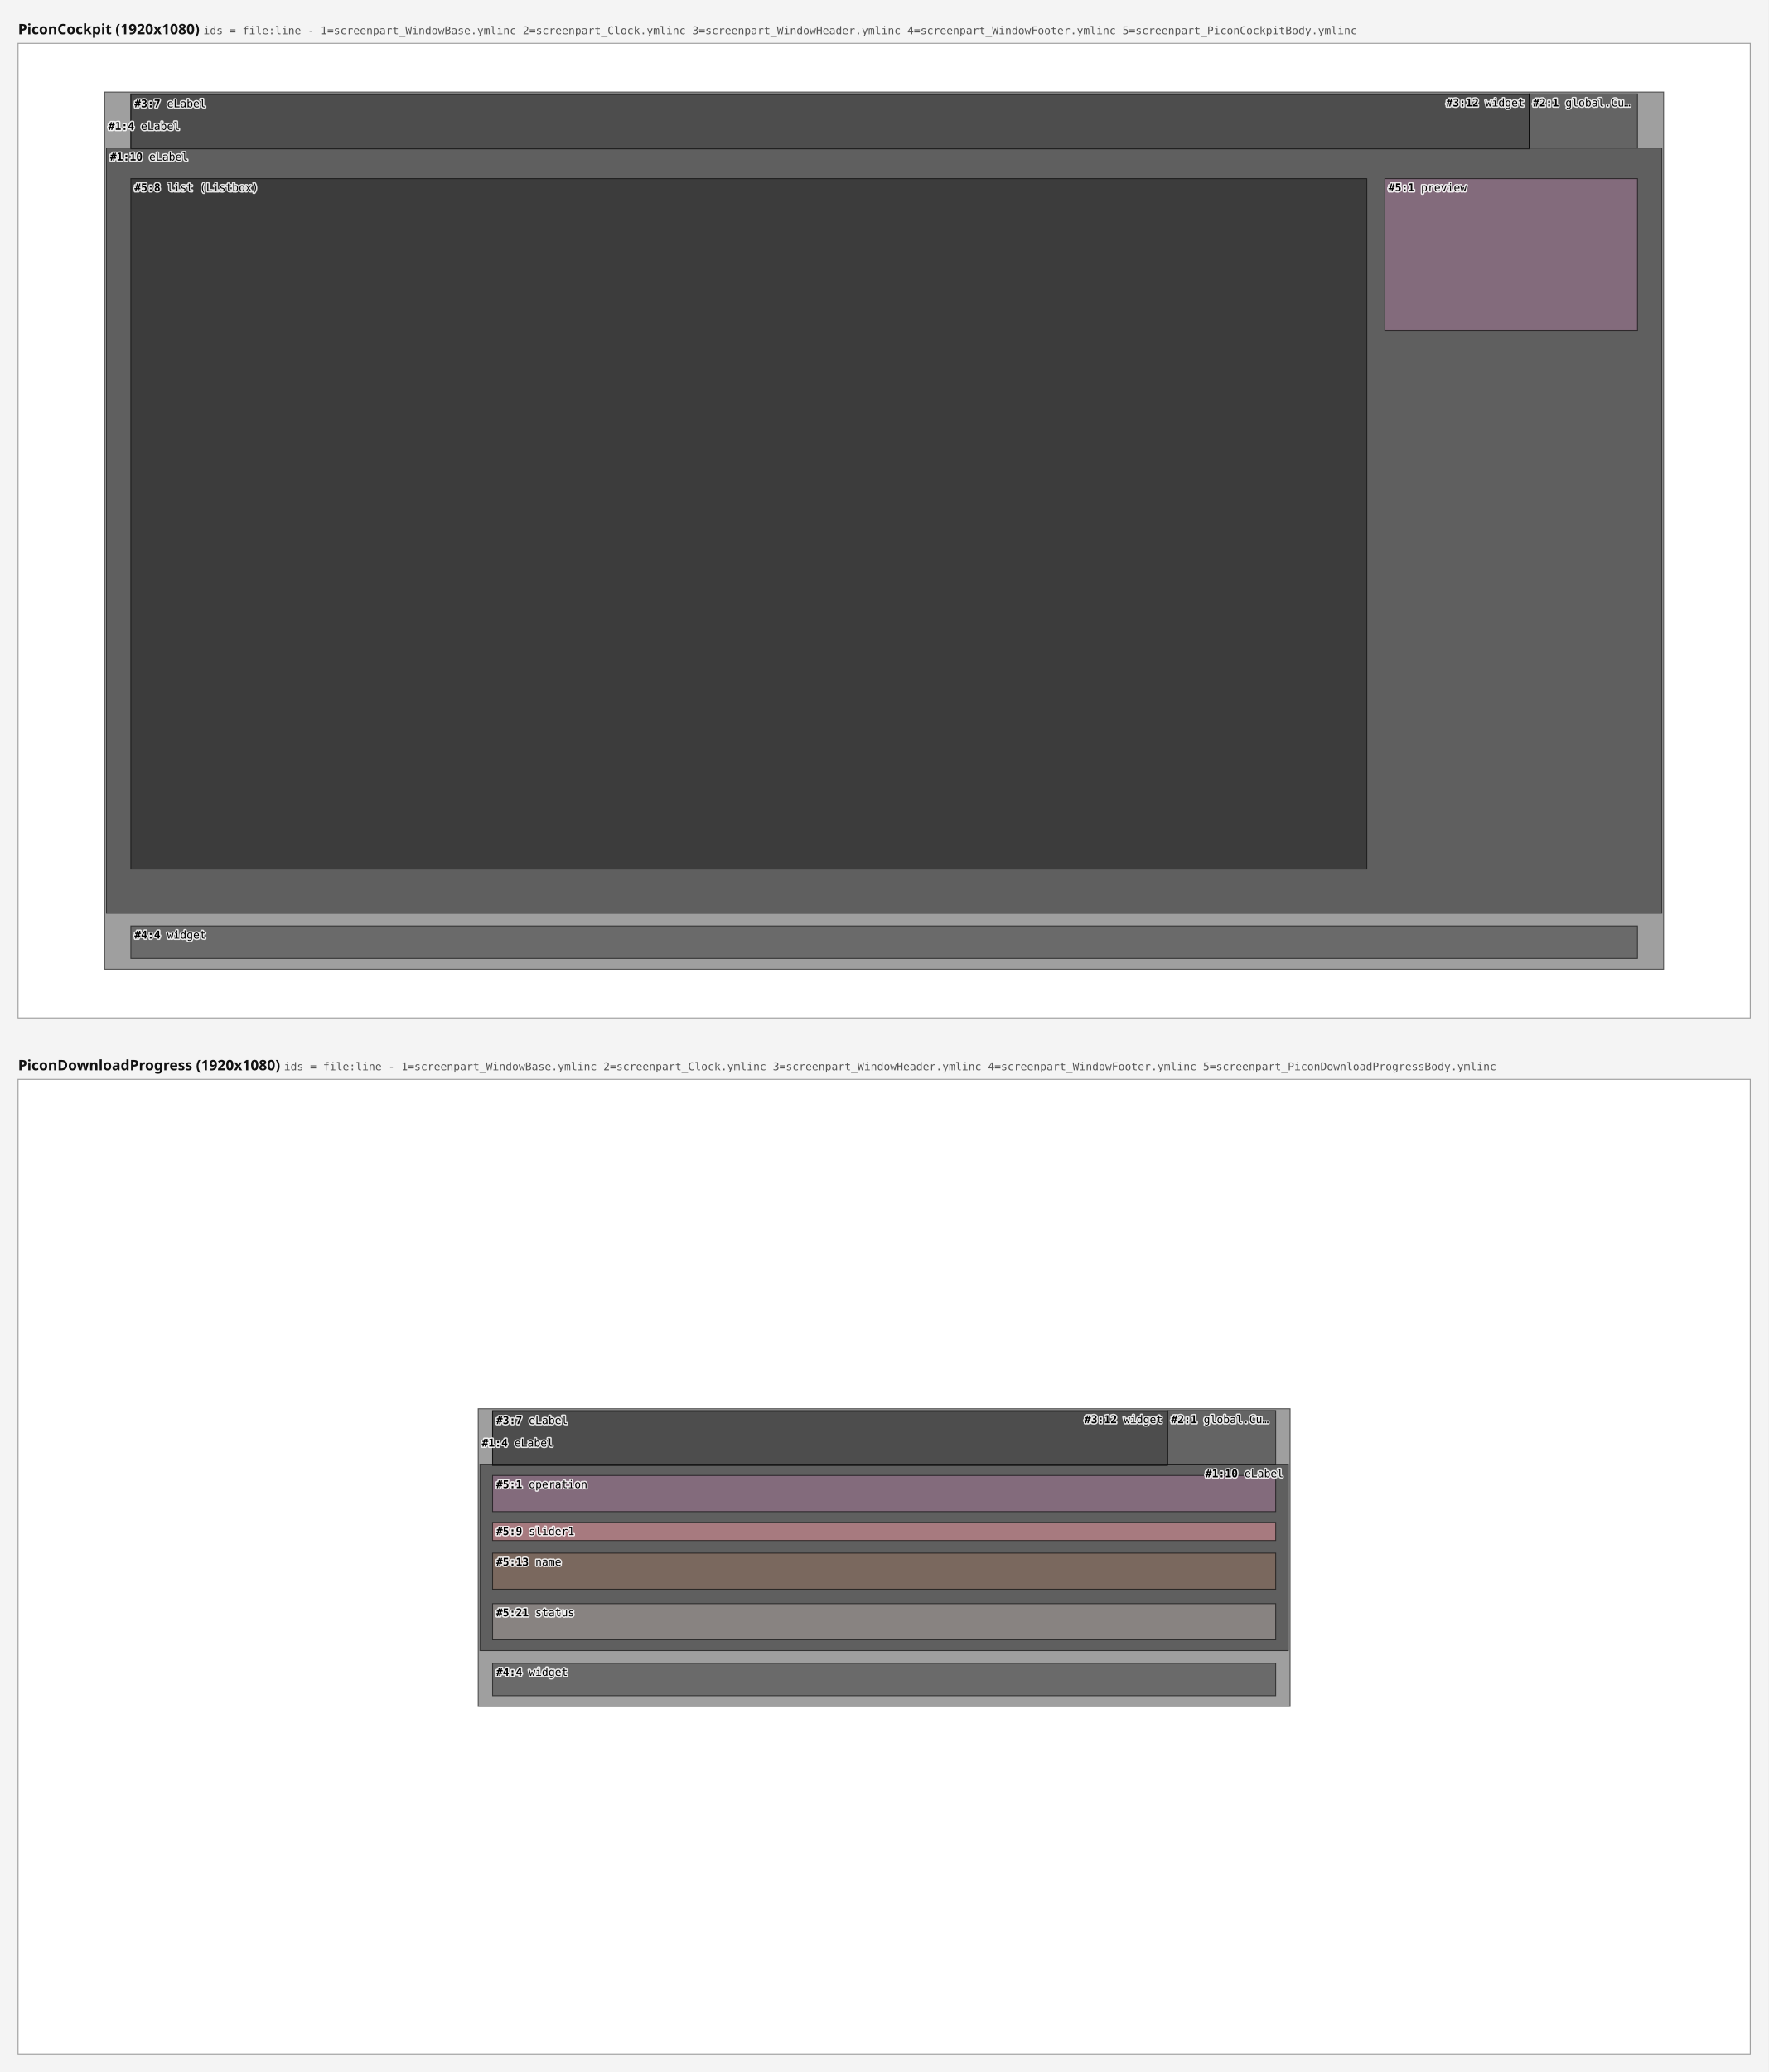
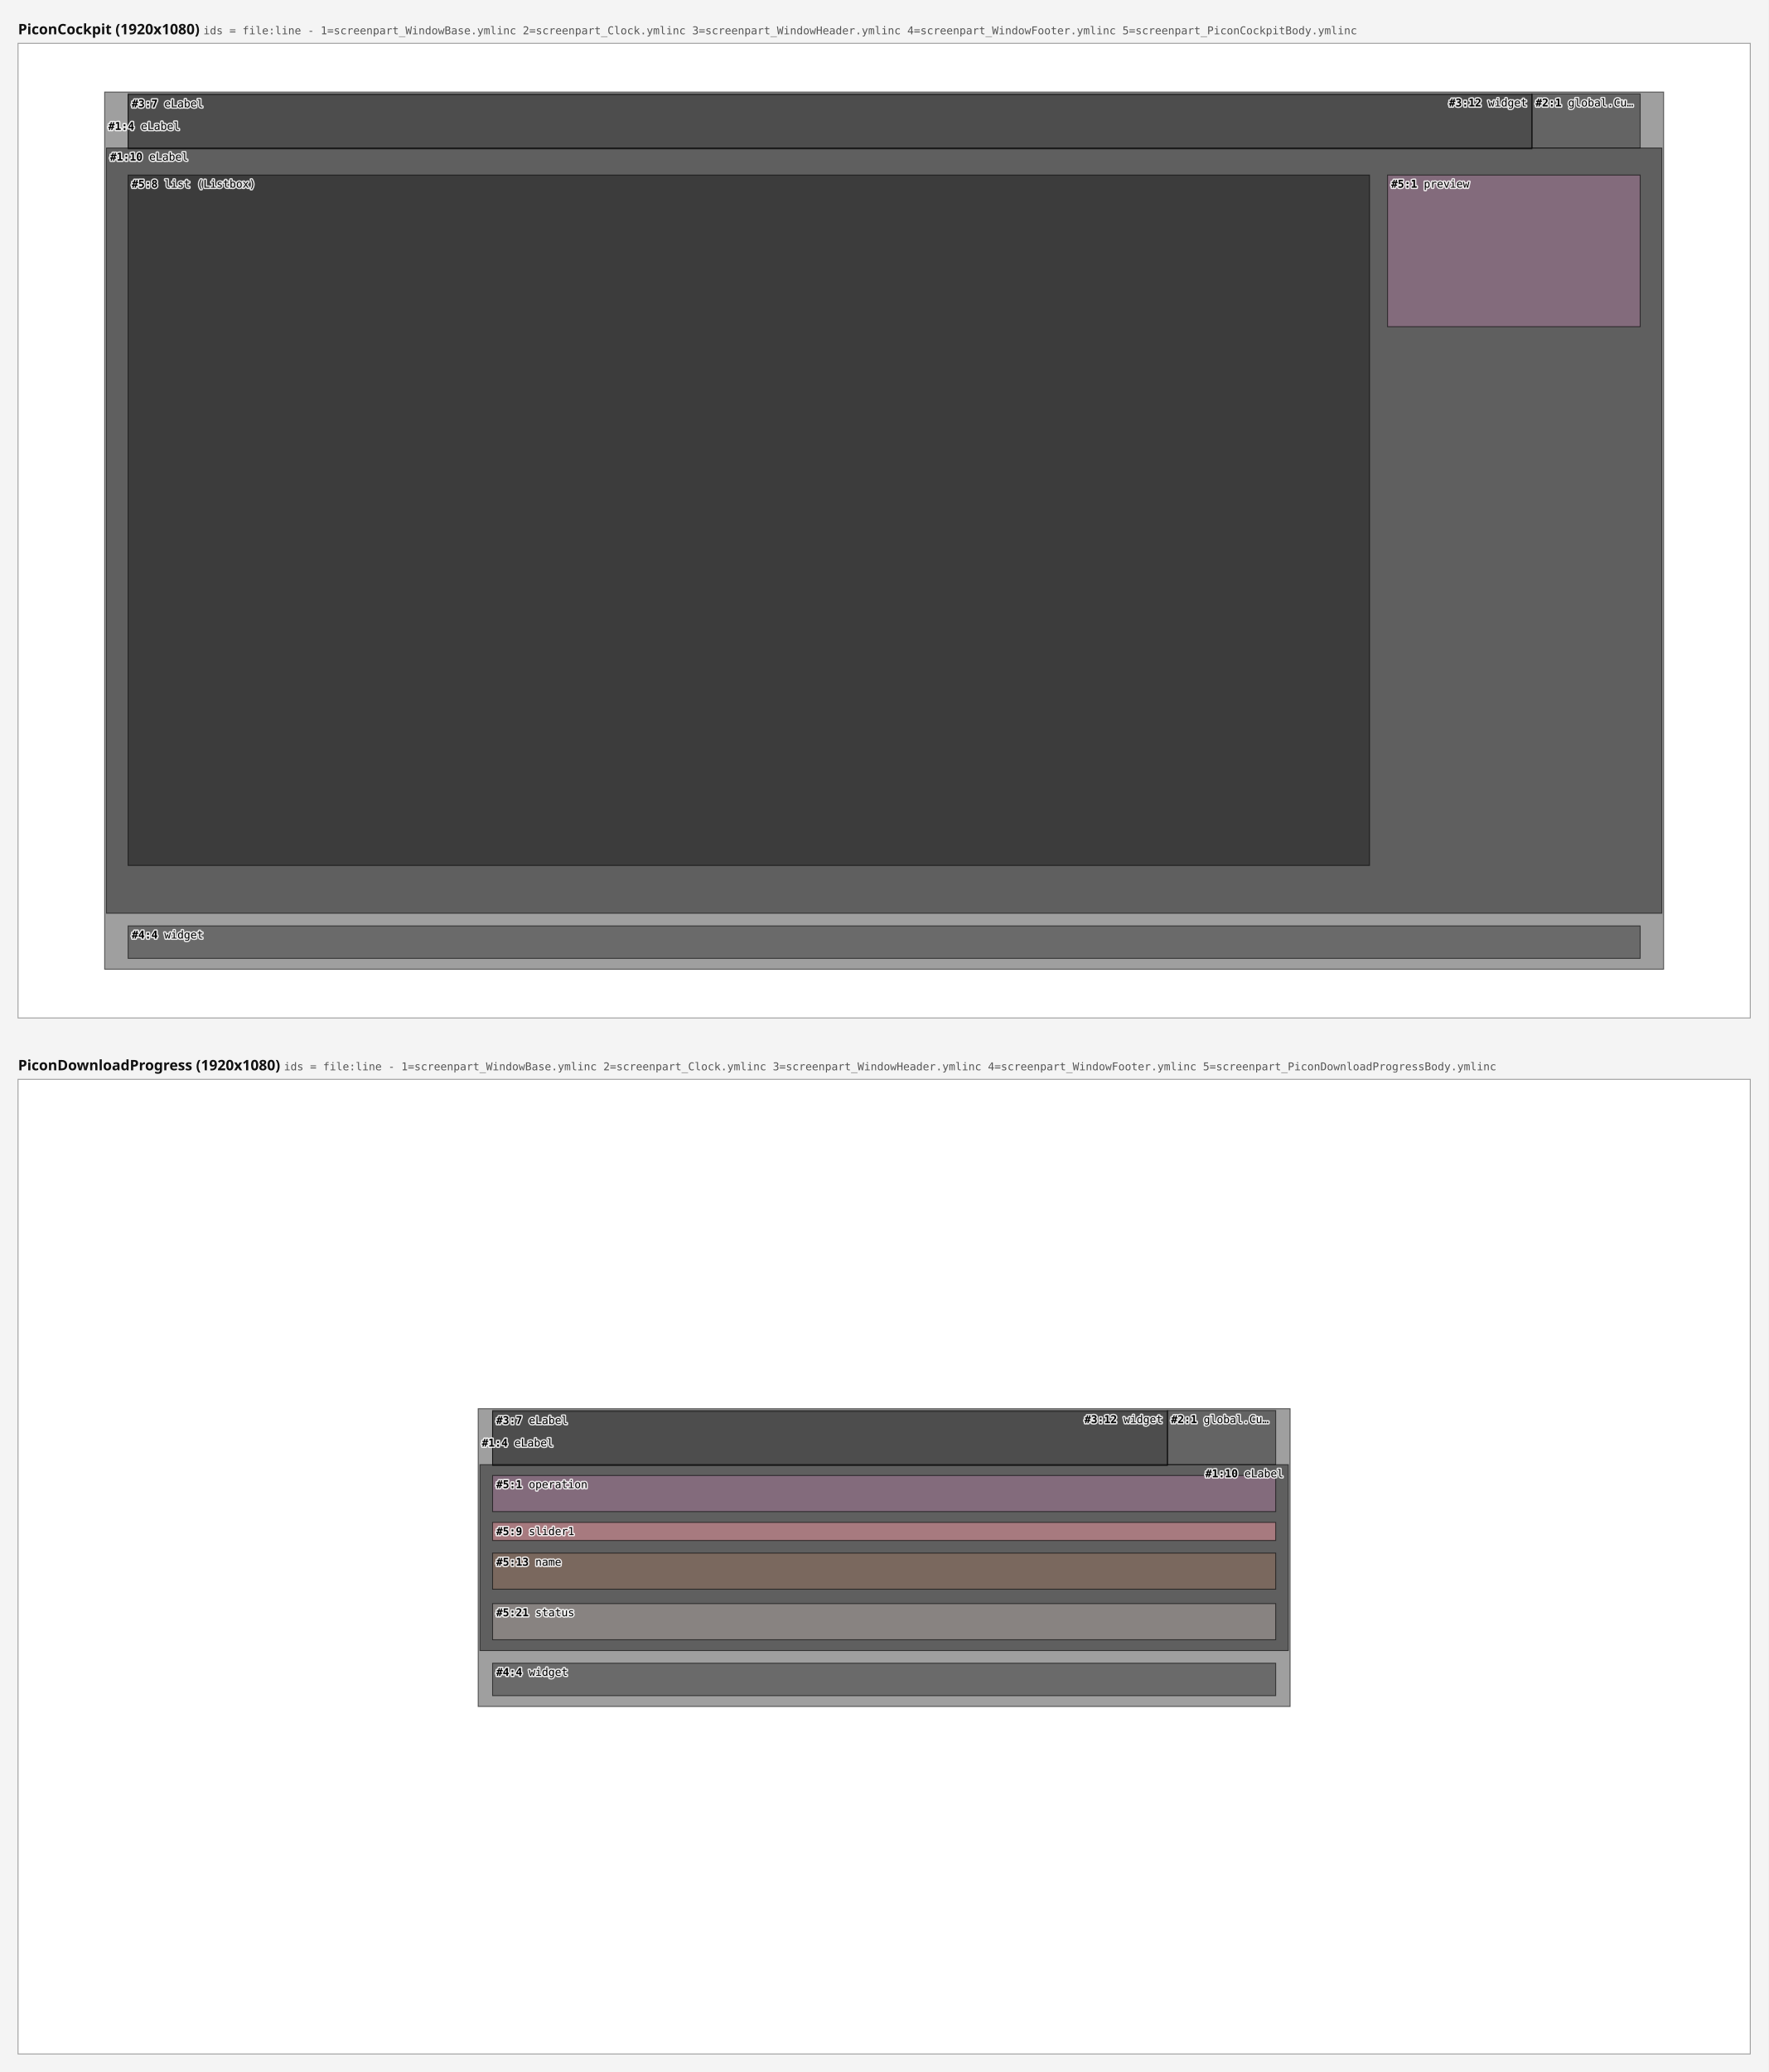
<svg xmlns="http://www.w3.org/2000/svg" width="1960" height="2296" viewBox="0 0 1960 2296">
  <rect x="0" y="0" width="1960" height="2296" fill="#f4f4f4" />
  <text x="20" y="38" font-family="sans-serif" font-size="16" font-weight="bold" fill="#111111">PiconCockpit (1920x1080) <tspan font-family="monospace" font-size="12" font-weight="normal" fill="#555555">ids = file:line - 1=screenpart_WindowBase.ymlinc  2=screenpart_Clock.ymlinc  3=screenpart_WindowHeader.ymlinc  4=screenpart_WindowFooter.ymlinc  5=screenpart_PiconCockpitBody.ymlinc</tspan>
  </text>
  <g data-screen="0" transform="translate(20,48)">
    <rect x="0" y="0" width="1920" height="1080" fill="#ffffff" stroke="#999999" stroke-width="1" />
    <rect data-ref="0:0" data-src="screenpart_WindowBase.ymlinc:4" x="96" y="54" width="1728" height="972" fill="#2c2c2c" fill-opacity="0.45" stroke="#000000" stroke-opacity="0.6" stroke-width="1" />
    <rect data-ref="0:1" data-src="screenpart_WindowBase.ymlinc:10" x="98" y="116" width="1724" height="848" fill="#121212" fill-opacity="0.45" stroke="#000000" stroke-opacity="0.6" stroke-width="1" />
-     <rect data-ref="0:7" data-src="screenpart_PiconCockpitBody.ymlinc:8" x="125" y="150" width="1370" height="765" fill="#121212" fill-opacity="0.45" stroke="#000000" stroke-opacity="0.6" stroke-width="1" />
-     <rect data-ref="0:6" data-src="screenpart_PiconCockpitBody.ymlinc:1" x="1515" y="150" width="280" height="168" fill="#b07aa1" fill-opacity="0.45" stroke="#000000" stroke-opacity="0.6" stroke-width="1" />
-     <rect data-ref="0:5" data-src="screenpart_WindowFooter.ymlinc:4" x="125" y="978" width="1670" height="36" fill="#2c2c2c" fill-opacity="0.45" stroke="#000000" stroke-opacity="0.6" stroke-width="1" />
-     <rect data-ref="0:3" data-src="screenpart_WindowHeader.ymlinc:7" x="125" y="57" width="1550" height="60" fill="#2c2c2c" fill-opacity="0.45" stroke="#000000" stroke-opacity="0.6" stroke-width="1" />
-     <rect data-ref="0:2" data-src="screenpart_Clock.ymlinc:1" x="1675" y="56" width="120" height="60" fill="#1d1d1d" fill-opacity="0.45" stroke="#000000" stroke-opacity="0.6" stroke-width="1" />
-     <rect data-ref="0:4" data-src="screenpart_WindowHeader.ymlinc:12" x="125" y="56" width="1550" height="60" fill="#2c2c2c" fill-opacity="0.45" stroke="#000000" stroke-opacity="0.6" stroke-width="1" />
+     <rect data-ref="0:7" data-src="screenpart_PiconCockpitBody.ymlinc:8" x="122" y="146" width="1376" height="765" fill="#121212" fill-opacity="0.45" stroke="#000000" stroke-opacity="0.6" stroke-width="1" />
+     <rect data-ref="0:6" data-src="screenpart_PiconCockpitBody.ymlinc:1" x="1518" y="146" width="280" height="168" fill="#b07aa1" fill-opacity="0.45" stroke="#000000" stroke-opacity="0.6" stroke-width="1" />
+     <rect data-ref="0:5" data-src="screenpart_WindowFooter.ymlinc:4" x="122" y="978" width="1676" height="36" fill="#2c2c2c" fill-opacity="0.45" stroke="#000000" stroke-opacity="0.6" stroke-width="1" />
+     <rect data-ref="0:3" data-src="screenpart_WindowHeader.ymlinc:7" x="122" y="57" width="1556" height="60" fill="#2c2c2c" fill-opacity="0.45" stroke="#000000" stroke-opacity="0.6" stroke-width="1" />
+     <rect data-ref="0:2" data-src="screenpart_Clock.ymlinc:1" x="1678" y="56" width="120" height="60" fill="#1d1d1d" fill-opacity="0.45" stroke="#000000" stroke-opacity="0.6" stroke-width="1" />
+     <rect data-ref="0:4" data-src="screenpart_WindowHeader.ymlinc:12" x="122" y="56" width="1556" height="60" fill="#2c2c2c" fill-opacity="0.45" stroke="#000000" stroke-opacity="0.6" stroke-width="1" />
    <g pointer-events="none" font-family="monospace" font-size="12" fill="#000000" stroke="#ffffff" stroke-width="3" stroke-opacity="0.85" stroke-linejoin="round" paint-order="stroke">
      <text x="100" y="96">
        <tspan font-weight="bold">#1:4</tspan> eLabel</text>
      <text x="102" y="130">
        <tspan font-weight="bold">#1:10</tspan> eLabel</text>
-       <text x="129" y="164">
+       <text x="126" y="160">
        <tspan font-weight="bold">#5:8</tspan> list (Listbox)</text>
-       <text x="1519" y="164">
+       <text x="1522" y="160">
        <tspan font-weight="bold">#5:1</tspan> preview</text>
-       <text x="129" y="992">
+       <text x="126" y="992">
        <tspan font-weight="bold">#4:4</tspan> widget</text>
-       <text x="129" y="71">
+       <text x="126" y="71">
        <tspan font-weight="bold">#3:7</tspan> eLabel</text>
-       <text x="1679" y="70">
+       <text x="1682" y="70">
        <tspan font-weight="bold">#2:1</tspan> global.Cu…</text>
-       <text x="1583" y="70">
+       <text x="1586" y="70">
        <tspan font-weight="bold">#3:12</tspan> widget</text>
    </g>
  </g>
  <text x="20" y="1186" font-family="sans-serif" font-size="16" font-weight="bold" fill="#111111">PiconDownloadProgress (1920x1080) <tspan font-family="monospace" font-size="12" font-weight="normal" fill="#555555">ids = file:line - 1=screenpart_WindowBase.ymlinc  2=screenpart_Clock.ymlinc  3=screenpart_WindowHeader.ymlinc  4=screenpart_WindowFooter.ymlinc  5=screenpart_PiconDownloadProgressBody.ymlinc</tspan>
  </text>
  <g data-screen="1" transform="translate(20,1196)">
    <rect x="0" y="0" width="1920" height="1080" fill="#ffffff" stroke="#999999" stroke-width="1" />
    <rect data-ref="1:0" data-src="screenpart_WindowBase.ymlinc:4" x="510" y="365" width="900" height="330" fill="#2c2c2c" fill-opacity="0.45" stroke="#000000" stroke-opacity="0.6" stroke-width="1" />
    <rect data-ref="1:1" data-src="screenpart_WindowBase.ymlinc:10" x="512" y="427" width="896" height="206" fill="#121212" fill-opacity="0.45" stroke="#000000" stroke-opacity="0.6" stroke-width="1" />
    <rect data-ref="1:6" data-src="screenpart_PiconDownloadProgressBody.ymlinc:1" x="526" y="439" width="868" height="40" fill="#b07aa1" fill-opacity="0.45" stroke="#000000" stroke-opacity="0.6" stroke-width="1" />
    <rect data-ref="1:7" data-src="screenpart_PiconDownloadProgressBody.ymlinc:9" x="526" y="491" width="868" height="20" fill="#ff9da7" fill-opacity="0.45" stroke="#000000" stroke-opacity="0.6" stroke-width="1" />
    <rect data-ref="1:8" data-src="screenpart_PiconDownloadProgressBody.ymlinc:13" x="526" y="525" width="868" height="40" fill="#9c755f" fill-opacity="0.45" stroke="#000000" stroke-opacity="0.6" stroke-width="1" />
    <rect data-ref="1:9" data-src="screenpart_PiconDownloadProgressBody.ymlinc:21" x="526" y="581" width="868" height="40" fill="#bab0ac" fill-opacity="0.45" stroke="#000000" stroke-opacity="0.6" stroke-width="1" />
    <rect data-ref="1:5" data-src="screenpart_WindowFooter.ymlinc:4" x="526" y="647" width="868" height="36" fill="#2c2c2c" fill-opacity="0.45" stroke="#000000" stroke-opacity="0.6" stroke-width="1" />
    <rect data-ref="1:3" data-src="screenpart_WindowHeader.ymlinc:7" x="526" y="368" width="748" height="60" fill="#2c2c2c" fill-opacity="0.45" stroke="#000000" stroke-opacity="0.6" stroke-width="1" />
    <rect data-ref="1:2" data-src="screenpart_Clock.ymlinc:1" x="1274" y="367" width="120" height="60" fill="#1d1d1d" fill-opacity="0.45" stroke="#000000" stroke-opacity="0.6" stroke-width="1" />
    <rect data-ref="1:4" data-src="screenpart_WindowHeader.ymlinc:12" x="526" y="367" width="748" height="60" fill="#2c2c2c" fill-opacity="0.45" stroke="#000000" stroke-opacity="0.6" stroke-width="1" />
    <g pointer-events="none" font-family="monospace" font-size="12" fill="#000000" stroke="#ffffff" stroke-width="3" stroke-opacity="0.85" stroke-linejoin="round" paint-order="stroke">
      <text x="514" y="407">
        <tspan font-weight="bold">#1:4</tspan> eLabel</text>
      <text x="1316" y="441">
        <tspan font-weight="bold">#1:10</tspan> eLabel</text>
      <text x="530" y="453">
        <tspan font-weight="bold">#5:1</tspan> operation</text>
      <text x="530" y="505">
        <tspan font-weight="bold">#5:9</tspan> slider1</text>
      <text x="530" y="539">
        <tspan font-weight="bold">#5:13</tspan> name</text>
      <text x="530" y="595">
        <tspan font-weight="bold">#5:21</tspan> status</text>
      <text x="530" y="661">
        <tspan font-weight="bold">#4:4</tspan> widget</text>
      <text x="530" y="382">
        <tspan font-weight="bold">#3:7</tspan> eLabel</text>
      <text x="1278" y="381">
        <tspan font-weight="bold">#2:1</tspan> global.Cu…</text>
      <text x="1182" y="381">
        <tspan font-weight="bold">#3:12</tspan> widget</text>
    </g>
  </g>
</svg>
